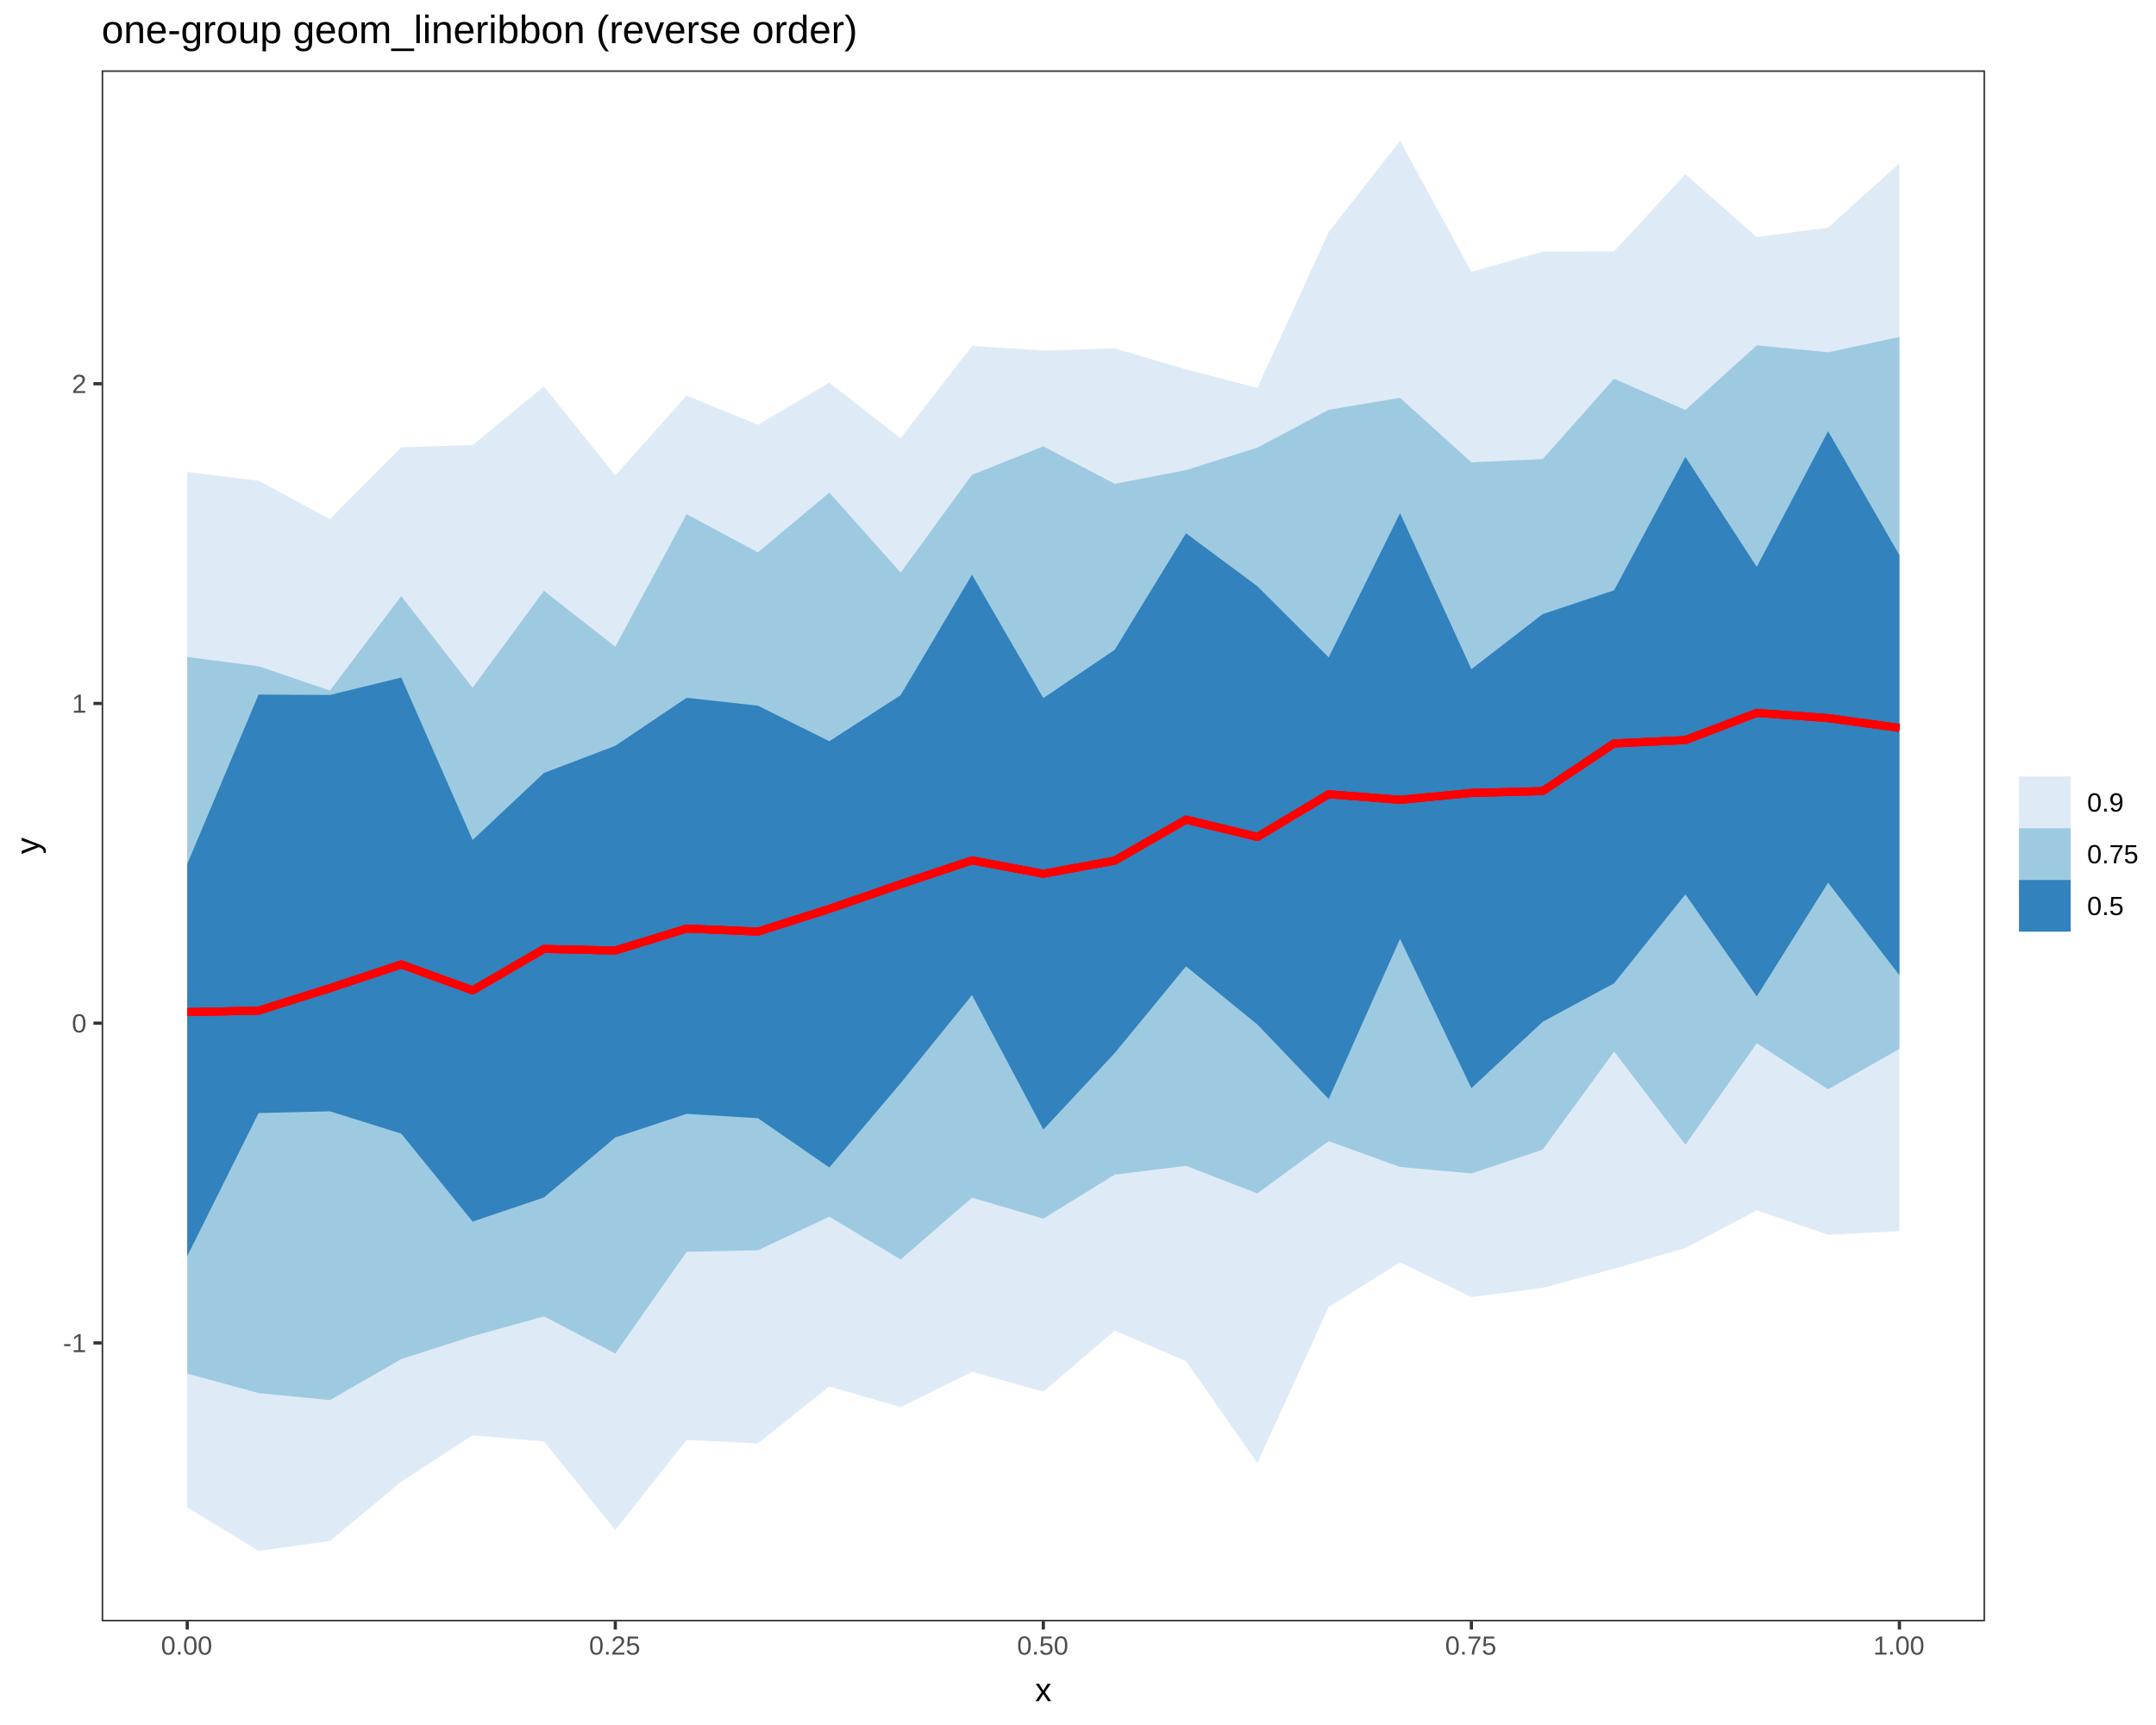
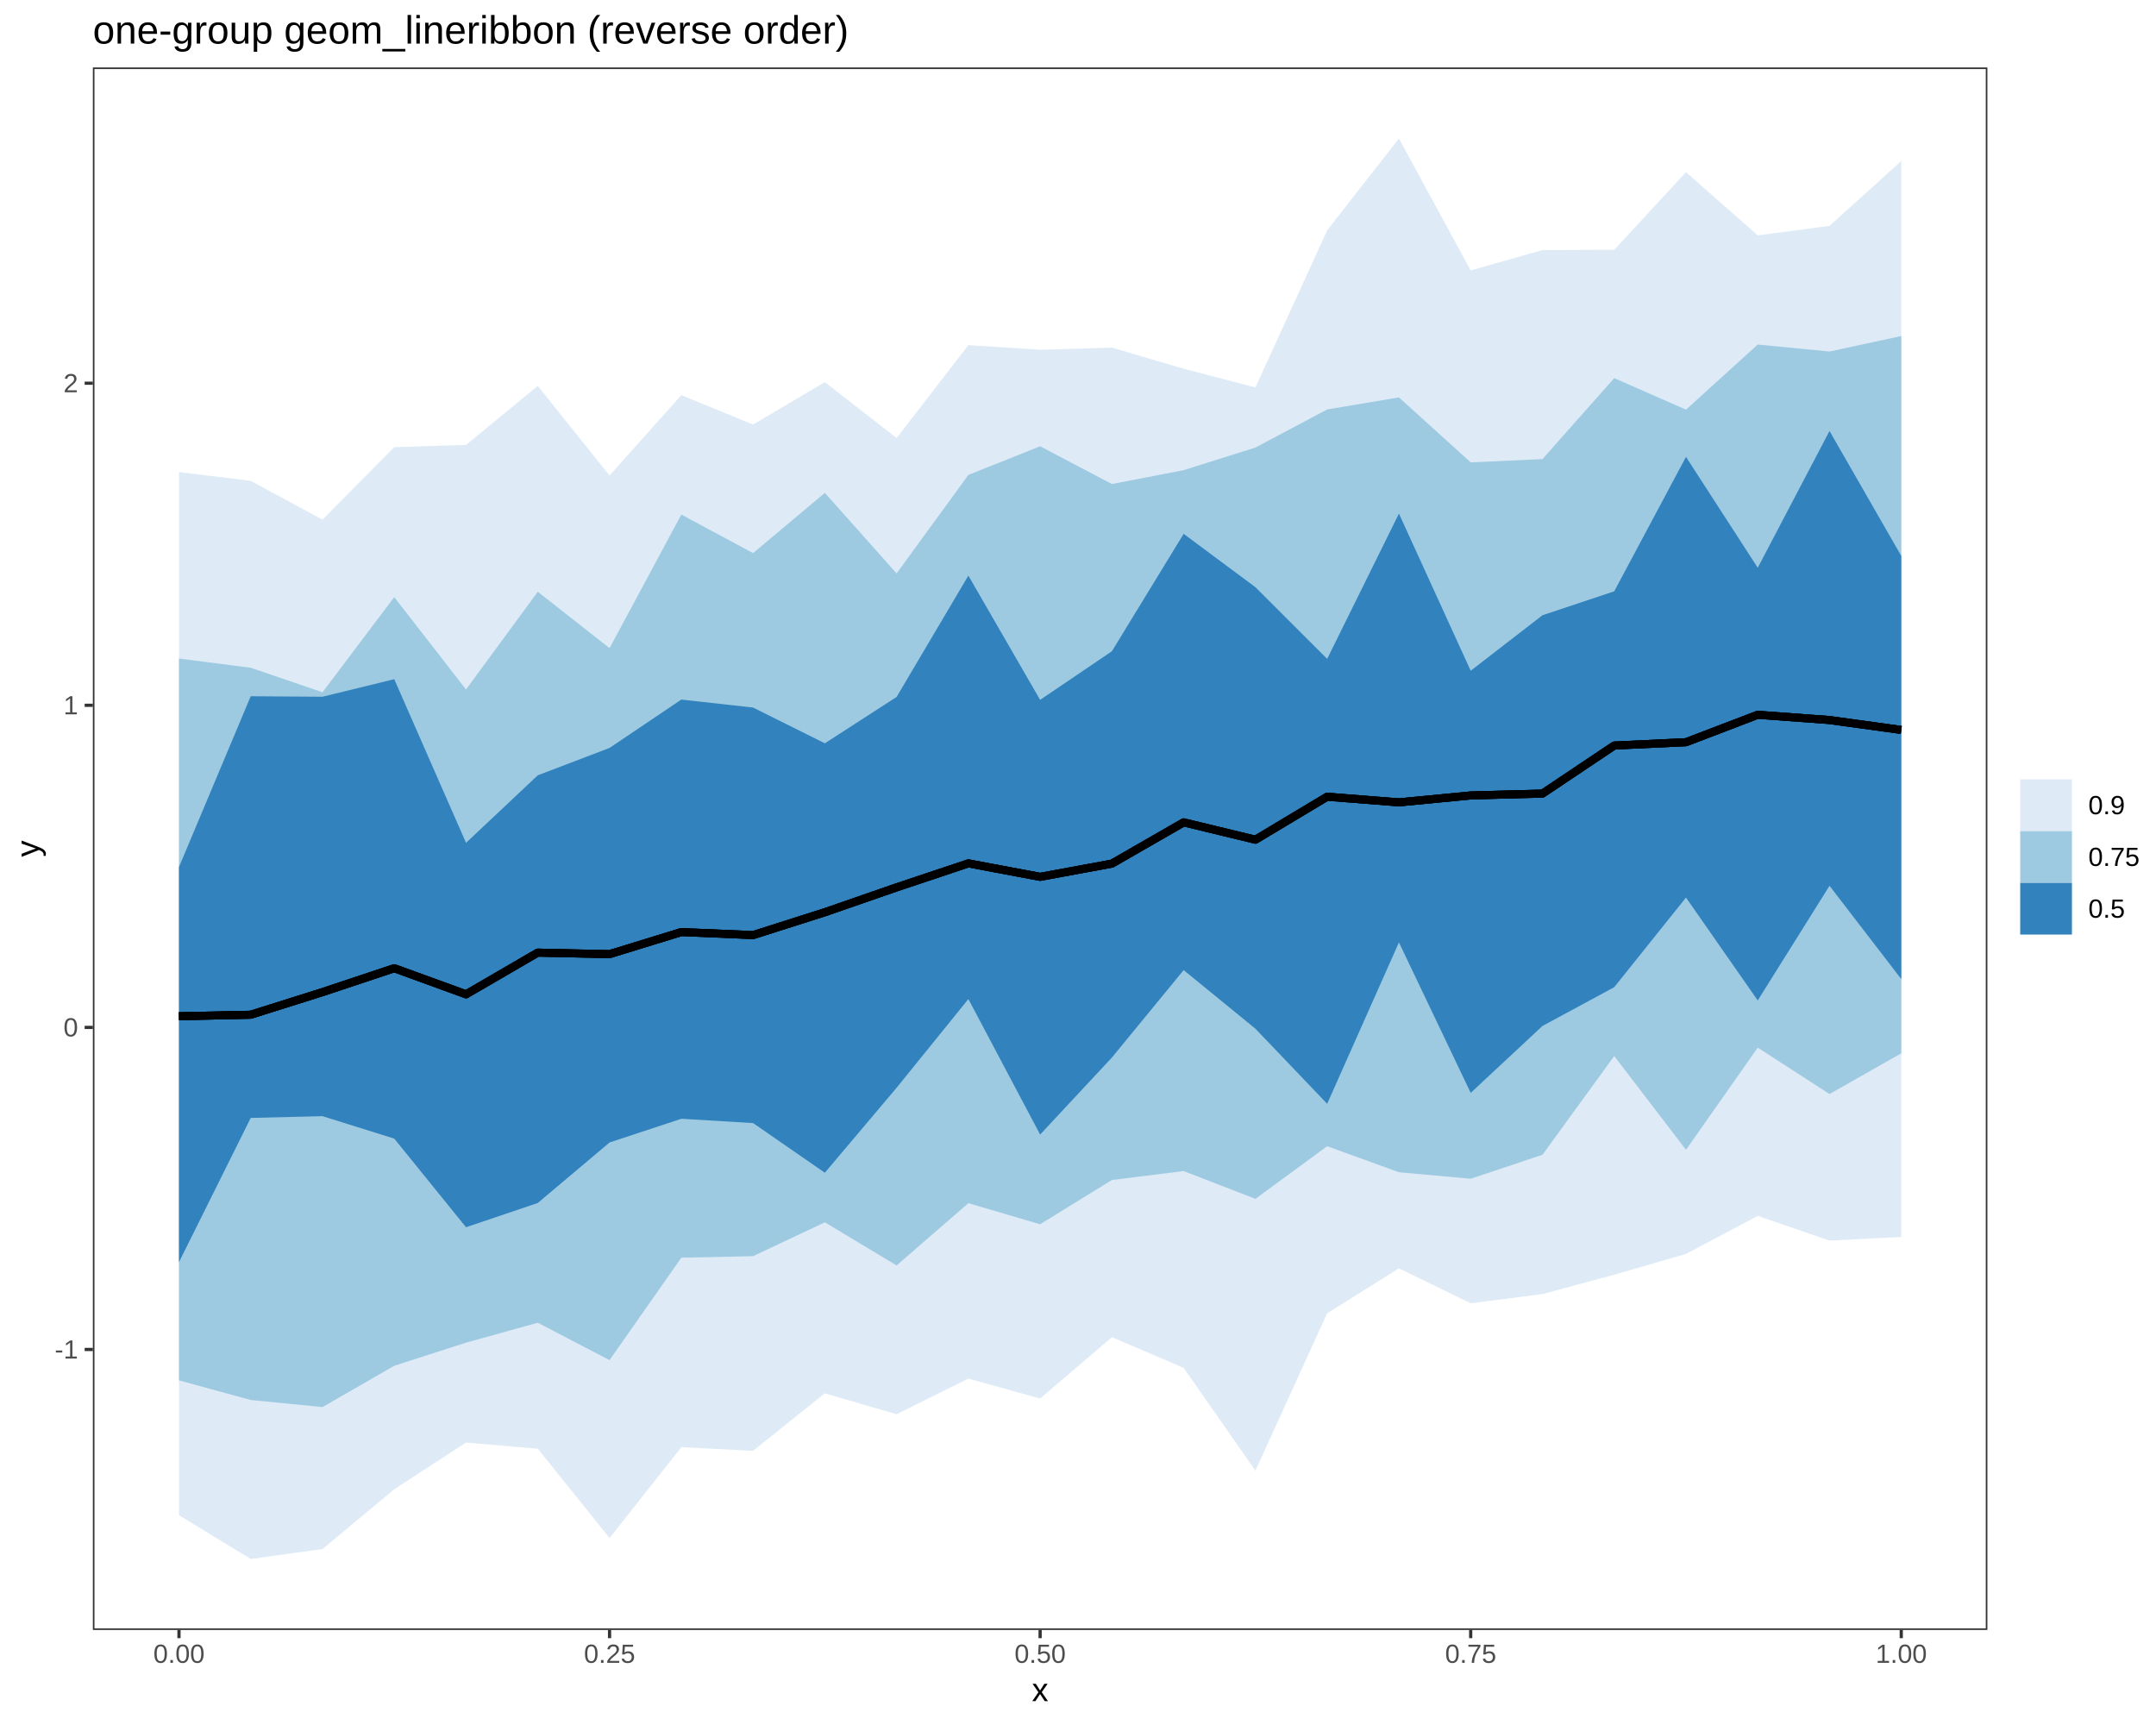
<svg xmlns="http://www.w3.org/2000/svg" viewBox="0 0 720.00 576.00">
  <defs>
    <style type="text/css">
-     line, polyline, path, rect, circle {
+     line, polyline, polygon, path, rect, circle {
      fill: none;
      stroke: #000000;
      stroke-linecap: round;
      stroke-linejoin: round;
      stroke-miterlimit: 10.00;
    }
  </style>
  </defs>
  <rect width="100%" height="100%" style="stroke: none; fill: #FFFFFF;" />
  <rect x="0.00" y="0.00" width="720.00" height="576.00" style="stroke-width: 1.07; stroke: #FFFFFF; fill: #FFFFFF;" />
  <defs>
-     <clipPath id="cpMzMuOTM5N3w2NjIuOTA2fDU0MS4zOTF8MjMuNDc2Nw==">
-       <rect x="33.94" y="23.48" width="628.97" height="517.91" />
+     <clipPath id="cpMzEuMDF8NjYzLjY5fDU0NC4yN3wyMi41Mg==">
+       <rect x="31.01" y="22.52" width="632.68" height="521.75" />
    </clipPath>
  </defs>
-   <rect x="33.94" y="23.48" width="628.97" height="517.91" style="stroke-width: 1.07; stroke: none; fill: #FFFFFF;" clip-path="url(#cpMzMuOTM5N3w2NjIuOTA2fDU0MS4zOTF8MjMuNDc2Nw==)" />
-   <polyline points="62.53,157.58 86.35,160.51 110.18,173.35 134.00,149.33 157.83,148.59 181.65,129.03 205.48,158.74 229.30,132.09 253.12,141.84 276.95,127.78 300.77,146.30 324.60,115.52 348.42,117.05 372.25,116.34 396.07,123.33 419.90,129.55 443.72,77.46 467.55,47.02 491.37,90.76 515.19,84.01 539.02,83.91 562.84,58.18 586.67,79.13 610.49,75.99 634.32,54.50 634.32,411.12 610.49,412.33 586.67,404.14 562.84,416.74 539.02,423.64 515.19,430.04 491.37,433.10 467.55,421.53 443.72,436.40 419.90,488.57 396.07,454.50 372.25,444.34 348.42,464.68 324.60,458.07 300.77,469.87 276.95,462.96 253.12,482.01 229.30,480.81 205.48,510.91 181.65,481.31 157.83,479.27 134.00,494.75 110.18,514.56 86.35,517.85 62.53,503.36 " style="stroke-width: nan; stroke: none; fill: #DEEBF7;" clip-path="url(#cpMzMuOTM5N3w2NjIuOTA2fDU0MS4zOTF8MjMuNDc2Nw==)" />
-   <polyline points="62.53,219.39 86.35,222.45 110.18,230.58 134.00,199.04 157.83,229.65 181.65,197.26 205.48,215.95 229.30,171.68 253.12,184.44 276.95,164.48 300.77,191.18 324.60,158.54 348.42,149.03 372.25,161.55 396.07,156.96 419.90,149.46 443.72,136.83 467.55,132.84 491.37,154.37 515.19,153.29 539.02,126.46 562.84,136.90 586.67,115.31 610.49,117.63 634.32,112.51 634.32,350.25 610.49,363.75 586.67,348.37 562.84,382.24 539.02,351.16 515.19,383.88 491.37,391.83 467.55,389.67 443.72,381.04 419.90,398.49 396.07,389.29 372.25,392.24 348.42,406.92 324.60,399.93 300.77,420.56 276.95,406.27 253.12,417.48 229.30,418.00 205.48,451.96 181.65,439.56 157.83,446.16 134.00,453.82 110.18,467.51 86.35,465.17 62.53,458.66 " style="stroke-width: nan; stroke: none; fill: #9ECAE1;" clip-path="url(#cpMzMuOTM5N3w2NjIuOTA2fDU0MS4zOTF8MjMuNDc2Nw==)" />
-   <polyline points="62.53,288.51 86.35,231.91 110.18,232.06 134.00,226.24 157.83,280.48 181.65,258.10 205.48,249.03 229.30,233.00 253.12,235.64 276.95,247.50 300.77,232.13 324.60,191.91 348.42,233.11 372.25,216.98 396.07,178.07 419.90,195.75 443.72,219.51 467.55,171.35 491.37,223.45 515.19,205.05 539.02,197.12 562.84,152.56 586.67,189.30 610.49,143.98 634.32,185.39 634.32,325.63 610.49,294.73 586.67,332.73 562.84,298.63 539.02,328.34 515.19,341.18 491.37,363.36 467.55,313.49 443.72,366.98 419.90,342.09 396.07,322.67 372.25,351.65 348.42,377.18 324.60,332.27 300.77,361.68 276.95,389.84 253.12,373.38 229.30,371.94 205.48,379.81 181.65,399.85 157.83,407.90 134.00,378.53 110.18,371.08 86.35,371.66 62.53,419.47 " style="stroke-width: nan; stroke: none; fill: #3182BD;" clip-path="url(#cpMzMuOTM5N3w2NjIuOTA2fDU0MS4zOTF8MjMuNDc2Nw==)" />
-   <polyline points="62.53,337.96 86.35,337.46 110.18,329.96 134.00,322.04 157.83,330.70 181.65,316.87 205.48,317.38 229.30,310.06 253.12,311.07 276.95,303.49 300.77,295.24 324.60,287.29 348.42,291.76 372.25,287.37 396.07,273.69 419.90,279.45 443.72,265.20 467.55,267.07 491.37,264.78 515.19,264.16 539.02,248.24 562.84,247.12 586.67,238.04 610.49,239.78 634.32,243.07 " style="stroke-width: 2.67; stroke: #FF0000; stroke-linecap: butt;" clip-path="url(#cpMzMuOTM5N3w2NjIuOTA2fDU0MS4zOTF8MjMuNDc2Nw==)" />
-   <polyline points="62.53,337.96 86.35,337.46 110.18,329.96 134.00,322.04 157.83,330.70 181.65,316.87 205.48,317.38 229.30,310.06 253.12,311.07 276.95,303.49 300.77,295.24 324.60,287.29 348.42,291.76 372.25,287.37 396.07,273.69 419.90,279.45 443.72,265.20 467.55,267.07 491.37,264.78 515.19,264.16 539.02,248.24 562.84,247.12 586.67,238.04 610.49,239.78 634.32,243.07 " style="stroke-width: 2.67; stroke: #FF0000; stroke-linecap: butt;" clip-path="url(#cpMzMuOTM5N3w2NjIuOTA2fDU0MS4zOTF8MjMuNDc2Nw==)" />
-   <polyline points="62.53,337.96 86.35,337.46 110.18,329.96 134.00,322.04 157.83,330.70 181.65,316.87 205.48,317.38 229.30,310.06 253.12,311.07 276.95,303.49 300.77,295.24 324.60,287.29 348.42,291.76 372.25,287.37 396.07,273.69 419.90,279.45 443.72,265.20 467.55,267.07 491.37,264.78 515.19,264.16 539.02,248.24 562.84,247.12 586.67,238.04 610.49,239.78 634.32,243.07 " style="stroke-width: 2.67; stroke: #FF0000; stroke-linecap: butt;" clip-path="url(#cpMzMuOTM5N3w2NjIuOTA2fDU0MS4zOTF8MjMuNDc2Nw==)" />
-   <rect x="33.94" y="23.48" width="628.97" height="517.91" style="stroke-width: 1.07; stroke: #333333;" clip-path="url(#cpMzMuOTM5N3w2NjIuOTA2fDU0MS4zOTF8MjMuNDc2Nw==)" />
+   <rect x="31.01" y="22.52" width="632.68" height="521.75" style="stroke-width: 1.07; stroke: none; fill: #FFFFFF;" clip-path="url(#cpMzEuMDF8NjYzLjY5fDU0NC4yN3wyMi41Mg==)" />
+   <polygon points="59.77,157.62 83.73,160.57 107.70,173.51 131.66,149.31 155.63,148.56 179.59,128.86 203.56,158.78 227.53,131.94 251.49,141.76 275.46,127.59 299.42,146.26 323.39,115.24 347.35,116.79 371.32,116.07 395.28,123.12 419.25,129.38 443.21,76.91 467.18,46.24 491.14,90.30 515.11,83.50 539.07,83.41 563.04,57.48 587.00,78.59 610.97,75.42 634.93,53.77 634.93,413.04 610.97,414.25 587.00,406.00 563.04,418.70 539.07,425.65 515.11,432.10 491.14,435.18 467.18,423.52 443.21,438.51 419.25,491.06 395.28,456.74 371.32,446.50 347.35,466.99 323.39,460.33 299.42,472.22 275.46,465.25 251.49,484.45 227.53,483.24 203.56,513.56 179.59,483.74 155.63,481.69 131.66,497.29 107.70,517.24 83.73,520.56 59.77,505.95 " style="stroke-width: nan; stroke: none; fill: #DEEBF7;" clip-path="url(#cpMzEuMDF8NjYzLjY5fDU0NC4yN3wyMi41Mg==)" />
+   <polygon points="59.77,219.89 83.73,222.97 107.70,231.15 131.66,199.38 155.63,230.22 179.59,197.59 203.56,216.42 227.53,171.82 251.49,184.68 275.46,164.57 299.42,191.46 323.39,158.58 347.35,149.01 371.32,161.62 395.28,156.99 419.25,149.44 443.21,136.72 467.18,132.69 491.14,154.39 515.11,153.29 539.07,126.26 563.04,136.79 587.00,115.04 610.97,117.37 634.93,112.21 634.93,351.71 610.97,365.32 587.00,349.82 563.04,383.94 539.07,352.63 515.11,385.59 491.14,393.60 467.18,391.43 443.21,382.74 419.25,400.31 395.28,391.04 371.32,394.02 347.35,408.80 323.39,401.76 299.42,422.55 275.46,408.15 251.49,419.45 227.53,419.96 203.56,454.17 179.59,441.68 155.63,448.33 131.66,456.06 107.70,469.84 83.73,467.48 59.77,460.93 " style="stroke-width: nan; stroke: none; fill: #9ECAE1;" clip-path="url(#cpMzEuMDF8NjYzLjY5fDU0NC4yN3wyMi41Mg==)" />
+   <polygon points="59.77,289.51 83.73,232.49 107.70,232.65 131.66,226.79 155.63,281.43 179.59,258.88 203.56,249.74 227.53,233.60 251.49,236.26 275.46,248.20 299.42,232.72 323.39,192.20 347.35,233.70 371.32,217.46 395.28,178.26 419.25,196.07 443.21,220.01 467.18,171.49 491.14,223.97 515.11,205.44 539.07,197.45 563.04,152.56 587.00,189.58 610.97,143.91 634.93,185.63 634.93,326.92 610.97,295.78 587.00,334.06 563.04,299.71 539.07,329.64 515.11,342.58 491.14,364.92 467.18,314.68 443.21,368.57 419.25,343.50 395.28,323.93 371.32,353.13 347.35,378.84 323.39,333.60 299.42,363.22 275.46,391.59 251.49,375.01 227.53,373.57 203.56,381.49 179.59,401.69 155.63,409.79 131.66,380.20 107.70,372.70 83.73,373.29 59.77,421.45 " style="stroke-width: nan; stroke: none; fill: #3182BD;" clip-path="url(#cpMzEuMDF8NjYzLjY5fDU0NC4yN3wyMi41Mg==)" />
+   <polyline points="59.77,339.34 83.73,338.83 107.70,331.28 131.66,323.30 155.63,332.02 179.59,318.09 203.56,318.60 227.53,311.23 251.49,312.24 275.46,304.61 299.42,296.30 323.39,288.29 347.35,292.79 371.32,288.37 395.28,274.59 419.25,280.39 443.21,266.03 467.18,267.92 491.14,265.61 515.11,264.99 539.07,248.95 563.04,247.83 587.00,238.67 610.97,240.43 634.93,243.74 " style="stroke-width: 2.67; stroke-linecap: butt;" clip-path="url(#cpMzEuMDF8NjYzLjY5fDU0NC4yN3wyMi41Mg==)" />
+   <polyline points="59.77,339.34 83.73,338.83 107.70,331.28 131.66,323.30 155.63,332.02 179.59,318.09 203.56,318.60 227.53,311.23 251.49,312.24 275.46,304.61 299.42,296.30 323.39,288.29 347.35,292.79 371.32,288.37 395.28,274.59 419.25,280.39 443.21,266.03 467.18,267.92 491.14,265.61 515.11,264.99 539.07,248.95 563.04,247.83 587.00,238.67 610.97,240.43 634.93,243.74 " style="stroke-width: 2.67; stroke-linecap: butt;" clip-path="url(#cpMzEuMDF8NjYzLjY5fDU0NC4yN3wyMi41Mg==)" />
+   <polyline points="59.77,339.34 83.73,338.83 107.70,331.28 131.66,323.30 155.63,332.02 179.59,318.09 203.56,318.60 227.53,311.23 251.49,312.24 275.46,304.61 299.42,296.30 323.39,288.29 347.35,292.79 371.32,288.37 395.28,274.59 419.25,280.39 443.21,266.03 467.18,267.92 491.14,265.61 515.11,264.99 539.07,248.95 563.04,247.83 587.00,238.67 610.97,240.43 634.93,243.74 " style="stroke-width: 2.67; stroke-linecap: butt;" clip-path="url(#cpMzEuMDF8NjYzLjY5fDU0NC4yN3wyMi41Mg==)" />
+   <rect x="31.01" y="22.52" width="632.68" height="521.75" style="stroke-width: 1.07; stroke: #333333;" clip-path="url(#cpMzEuMDF8NjYzLjY5fDU0NC4yN3wyMi41Mg==)" />
  <defs>
-     <clipPath id="cpMHw3MjB8NTc2fDA=">
+     <clipPath id="cpMC4wMHw3MjAuMDB8NTc2LjAwfDAuMDA=">
      <rect x="0.00" y="0.00" width="720.00" height="576.00" />
    </clipPath>
  </defs>
-   <g clip-path="url(#cpMHw3MjB8NTc2fDA=)">
-     <text x="21.01" y="451.50" style="font-size: 8.80px; fill: #4D4D4D; font-family: Liberation Sans;" textLength="8.00px" lengthAdjust="spacingAndGlyphs">-1</text>
+   <g clip-path="url(#cpMC4wMHw3MjAuMDB8NTc2LjAwfDAuMDA=)">
+     <text x="18.27" y="453.63" style="font-size: 8.80px; fill: #4D4D4D; font-family: Liberation Sans;" textLength="7.81px" lengthAdjust="spacingAndGlyphs">-1</text>
  </g>
-   <g clip-path="url(#cpMHw3MjB8NTc2fDA=)">
-     <text x="24.00" y="344.75" style="font-size: 8.80px; fill: #4D4D4D; font-family: Liberation Sans;" textLength="5.01px" lengthAdjust="spacingAndGlyphs">0</text>
+   <g clip-path="url(#cpMC4wMHw3MjAuMDB8NTc2LjAwfDAuMDA=)">
+     <text x="21.19" y="346.08" style="font-size: 8.80px; fill: #4D4D4D; font-family: Liberation Sans;" textLength="4.89px" lengthAdjust="spacingAndGlyphs">0</text>
  </g>
-   <g clip-path="url(#cpMHw3MjB8NTc2fDA=)">
-     <text x="24.00" y="237.99" style="font-size: 8.80px; fill: #4D4D4D; font-family: Liberation Sans;" textLength="5.01px" lengthAdjust="spacingAndGlyphs">1</text>
+   <g clip-path="url(#cpMC4wMHw3MjAuMDB8NTc2LjAwfDAuMDA=)">
+     <text x="21.19" y="238.53" style="font-size: 8.80px; fill: #4D4D4D; font-family: Liberation Sans;" textLength="4.89px" lengthAdjust="spacingAndGlyphs">1</text>
  </g>
-   <g clip-path="url(#cpMHw3MjB8NTc2fDA=)">
-     <text x="24.00" y="131.24" style="font-size: 8.80px; fill: #4D4D4D; font-family: Liberation Sans;" textLength="5.01px" lengthAdjust="spacingAndGlyphs">2</text>
+   <g clip-path="url(#cpMC4wMHw3MjAuMDB8NTc2LjAwfDAuMDA=)">
+     <text x="21.19" y="130.99" style="font-size: 8.80px; fill: #4D4D4D; font-family: Liberation Sans;" textLength="4.89px" lengthAdjust="spacingAndGlyphs">2</text>
  </g>
-   <polyline points="31.20,448.41 33.94,448.41 " style="stroke-width: 1.07; stroke: #333333; stroke-linecap: butt;" clip-path="url(#cpMHw3MjB8NTc2fDA=)" />
-   <polyline points="31.20,341.65 33.94,341.65 " style="stroke-width: 1.07; stroke: #333333; stroke-linecap: butt;" clip-path="url(#cpMHw3MjB8NTc2fDA=)" />
-   <polyline points="31.20,234.90 33.94,234.90 " style="stroke-width: 1.07; stroke: #333333; stroke-linecap: butt;" clip-path="url(#cpMHw3MjB8NTc2fDA=)" />
-   <polyline points="31.20,128.14 33.94,128.14 " style="stroke-width: 1.07; stroke: #333333; stroke-linecap: butt;" clip-path="url(#cpMHw3MjB8NTc2fDA=)" />
-   <polyline points="62.53,544.13 62.53,541.39 " style="stroke-width: 1.07; stroke: #333333; stroke-linecap: butt;" clip-path="url(#cpMHw3MjB8NTc2fDA=)" />
-   <polyline points="205.48,544.13 205.48,541.39 " style="stroke-width: 1.07; stroke: #333333; stroke-linecap: butt;" clip-path="url(#cpMHw3MjB8NTc2fDA=)" />
-   <polyline points="348.42,544.13 348.42,541.39 " style="stroke-width: 1.07; stroke: #333333; stroke-linecap: butt;" clip-path="url(#cpMHw3MjB8NTc2fDA=)" />
-   <polyline points="491.37,544.13 491.37,541.39 " style="stroke-width: 1.07; stroke: #333333; stroke-linecap: butt;" clip-path="url(#cpMHw3MjB8NTc2fDA=)" />
-   <polyline points="634.32,544.13 634.32,541.39 " style="stroke-width: 1.07; stroke: #333333; stroke-linecap: butt;" clip-path="url(#cpMHw3MjB8NTc2fDA=)" />
-   <g clip-path="url(#cpMHw3MjB8NTc2fDA=)">
-     <text x="53.77" y="552.51" style="font-size: 8.80px; fill: #4D4D4D; font-family: Liberation Sans;" textLength="17.52px" lengthAdjust="spacingAndGlyphs">0.00</text>
+   <polyline points="28.27,450.60 31.01,450.60 " style="stroke-width: 1.07; stroke: #333333; stroke-linecap: butt;" clip-path="url(#cpMC4wMHw3MjAuMDB8NTc2LjAwfDAuMDA=)" />
+   <polyline points="28.27,343.06 31.01,343.06 " style="stroke-width: 1.07; stroke: #333333; stroke-linecap: butt;" clip-path="url(#cpMC4wMHw3MjAuMDB8NTc2LjAwfDAuMDA=)" />
+   <polyline points="28.27,235.51 31.01,235.51 " style="stroke-width: 1.07; stroke: #333333; stroke-linecap: butt;" clip-path="url(#cpMC4wMHw3MjAuMDB8NTc2LjAwfDAuMDA=)" />
+   <polyline points="28.27,127.96 31.01,127.96 " style="stroke-width: 1.07; stroke: #333333; stroke-linecap: butt;" clip-path="url(#cpMC4wMHw3MjAuMDB8NTc2LjAwfDAuMDA=)" />
+   <polyline points="59.77,547.01 59.77,544.27 " style="stroke-width: 1.07; stroke: #333333; stroke-linecap: butt;" clip-path="url(#cpMC4wMHw3MjAuMDB8NTc2LjAwfDAuMDA=)" />
+   <polyline points="203.56,547.01 203.56,544.27 " style="stroke-width: 1.07; stroke: #333333; stroke-linecap: butt;" clip-path="url(#cpMC4wMHw3MjAuMDB8NTc2LjAwfDAuMDA=)" />
+   <polyline points="347.35,547.01 347.35,544.27 " style="stroke-width: 1.07; stroke: #333333; stroke-linecap: butt;" clip-path="url(#cpMC4wMHw3MjAuMDB8NTc2LjAwfDAuMDA=)" />
+   <polyline points="491.14,547.01 491.14,544.27 " style="stroke-width: 1.07; stroke: #333333; stroke-linecap: butt;" clip-path="url(#cpMC4wMHw3MjAuMDB8NTc2LjAwfDAuMDA=)" />
+   <polyline points="634.93,547.01 634.93,544.27 " style="stroke-width: 1.07; stroke: #333333; stroke-linecap: butt;" clip-path="url(#cpMC4wMHw3MjAuMDB8NTc2LjAwfDAuMDA=)" />
+   <g clip-path="url(#cpMC4wMHw3MjAuMDB8NTc2LjAwfDAuMDA=)">
+     <text x="51.21" y="555.25" style="font-size: 8.80px; fill: #4D4D4D; font-family: Liberation Sans;" textLength="17.11px" lengthAdjust="spacingAndGlyphs">0.00</text>
  </g>
-   <g clip-path="url(#cpMHw3MjB8NTc2fDA=)">
-     <text x="196.72" y="552.51" style="font-size: 8.80px; fill: #4D4D4D; font-family: Liberation Sans;" textLength="17.52px" lengthAdjust="spacingAndGlyphs">0.25</text>
+   <g clip-path="url(#cpMC4wMHw3MjAuMDB8NTc2LjAwfDAuMDA=)">
+     <text x="195.01" y="555.25" style="font-size: 8.80px; fill: #4D4D4D; font-family: Liberation Sans;" textLength="17.11px" lengthAdjust="spacingAndGlyphs">0.25</text>
  </g>
-   <g clip-path="url(#cpMHw3MjB8NTc2fDA=)">
-     <text x="339.66" y="552.51" style="font-size: 8.80px; fill: #4D4D4D; font-family: Liberation Sans;" textLength="17.52px" lengthAdjust="spacingAndGlyphs">0.50</text>
+   <g clip-path="url(#cpMC4wMHw3MjAuMDB8NTc2LjAwfDAuMDA=)">
+     <text x="338.80" y="555.25" style="font-size: 8.80px; fill: #4D4D4D; font-family: Liberation Sans;" textLength="17.11px" lengthAdjust="spacingAndGlyphs">0.50</text>
  </g>
-   <g clip-path="url(#cpMHw3MjB8NTc2fDA=)">
-     <text x="482.61" y="552.51" style="font-size: 8.80px; fill: #4D4D4D; font-family: Liberation Sans;" textLength="17.52px" lengthAdjust="spacingAndGlyphs">0.75</text>
+   <g clip-path="url(#cpMC4wMHw3MjAuMDB8NTc2LjAwfDAuMDA=)">
+     <text x="482.59" y="555.25" style="font-size: 8.80px; fill: #4D4D4D; font-family: Liberation Sans;" textLength="17.11px" lengthAdjust="spacingAndGlyphs">0.75</text>
  </g>
-   <g clip-path="url(#cpMHw3MjB8NTc2fDA=)">
-     <text x="625.56" y="552.51" style="font-size: 8.80px; fill: #4D4D4D; font-family: Liberation Sans;" textLength="17.52px" lengthAdjust="spacingAndGlyphs">1.00</text>
+   <g clip-path="url(#cpMC4wMHw3MjAuMDB8NTc2LjAwfDAuMDA=)">
+     <text x="626.38" y="555.25" style="font-size: 8.80px; fill: #4D4D4D; font-family: Liberation Sans;" textLength="17.11px" lengthAdjust="spacingAndGlyphs">1.00</text>
  </g>
-   <g clip-path="url(#cpMHw3MjB8NTc2fDA=)">
-     <text x="345.67" y="568.04" style="font-size: 11.00px; font-family: Liberation Sans;" textLength="5.50px" lengthAdjust="spacingAndGlyphs">x</text>
+   <g clip-path="url(#cpMC4wMHw3MjAuMDB8NTc2LjAwfDAuMDA=)">
+     <text x="344.60" y="568.04" style="font-size: 11.00px; font-family: Liberation Sans;" textLength="5.50px" lengthAdjust="spacingAndGlyphs">x</text>
  </g>
-   <g clip-path="url(#cpMHw3MjB8NTc2fDA=)">
-     <text transform="translate(13.04,285.18) rotate(-90)" style="font-size: 11.00px; font-family: Liberation Sans;" textLength="5.50px" lengthAdjust="spacingAndGlyphs">y</text>
+   <g clip-path="url(#cpMC4wMHw3MjAuMDB8NTc2LjAwfDAuMDA=)">
+     <text transform="translate(13.04,286.15) rotate(-90)" style="font-size: 11.00px; font-family: Liberation Sans;" textLength="5.50px" lengthAdjust="spacingAndGlyphs">y</text>
  </g>
-   <rect x="674.24" y="253.77" width="40.28" height="57.32" style="stroke-width: 1.07; stroke: none; fill: #FFFFFF;" clip-path="url(#cpMHw3MjB8NTc2fDA=)" />
-   <rect x="674.24" y="259.25" width="17.28" height="17.28" style="stroke-width: 1.07; stroke: none; fill: #FFFFFF;" clip-path="url(#cpMHw3MjB8NTc2fDA=)" />
-   <rect x="674.24" y="259.25" width="17.28" height="17.28" style="stroke-width: 0.75; stroke: none; fill: #DEEBF7;" clip-path="url(#cpMHw3MjB8NTc2fDA=)" />
-   <rect x="674.24" y="276.53" width="17.28" height="17.28" style="stroke-width: 1.07; stroke: none; fill: #FFFFFF;" clip-path="url(#cpMHw3MjB8NTc2fDA=)" />
-   <rect x="674.24" y="276.53" width="17.28" height="17.28" style="stroke-width: 0.75; stroke: none; fill: #9ECAE1;" clip-path="url(#cpMHw3MjB8NTc2fDA=)" />
-   <rect x="674.24" y="293.81" width="17.28" height="17.28" style="stroke-width: 1.07; stroke: none; fill: #FFFFFF;" clip-path="url(#cpMHw3MjB8NTc2fDA=)" />
-   <rect x="674.24" y="293.81" width="17.28" height="17.28" style="stroke-width: 0.75; stroke: none; fill: #3182BD;" clip-path="url(#cpMHw3MjB8NTc2fDA=)" />
-   <g clip-path="url(#cpMHw3MjB8NTc2fDA=)">
-     <text x="697.00" y="270.99" style="font-size: 8.80px; font-family: Liberation Sans;" textLength="12.51px" lengthAdjust="spacingAndGlyphs">0.9</text>
+   <rect x="674.65" y="254.74" width="39.87" height="57.32" style="stroke-width: 1.07; stroke: none; fill: #FFFFFF;" clip-path="url(#cpMC4wMHw3MjAuMDB8NTc2LjAwfDAuMDA=)" />
+   <rect x="674.65" y="260.22" width="17.28" height="17.28" style="stroke-width: 1.07; stroke: none; fill: #FFFFFF;" clip-path="url(#cpMC4wMHw3MjAuMDB8NTc2LjAwfDAuMDA=)" />
+   <rect x="674.65" y="260.22" width="17.28" height="17.28" style="stroke-width: 0.75; stroke: none; fill: #DEEBF7;" clip-path="url(#cpMC4wMHw3MjAuMDB8NTc2LjAwfDAuMDA=)" />
+   <rect x="674.65" y="277.50" width="17.28" height="17.28" style="stroke-width: 1.07; stroke: none; fill: #FFFFFF;" clip-path="url(#cpMC4wMHw3MjAuMDB8NTc2LjAwfDAuMDA=)" />
+   <rect x="674.65" y="277.50" width="17.28" height="17.28" style="stroke-width: 0.75; stroke: none; fill: #9ECAE1;" clip-path="url(#cpMC4wMHw3MjAuMDB8NTc2LjAwfDAuMDA=)" />
+   <rect x="674.65" y="294.78" width="17.28" height="17.28" style="stroke-width: 1.07; stroke: none; fill: #FFFFFF;" clip-path="url(#cpMC4wMHw3MjAuMDB8NTc2LjAwfDAuMDA=)" />
+   <rect x="674.65" y="294.78" width="17.28" height="17.28" style="stroke-width: 0.75; stroke: none; fill: #3182BD;" clip-path="url(#cpMC4wMHw3MjAuMDB8NTc2LjAwfDAuMDA=)" />
+   <g clip-path="url(#cpMC4wMHw3MjAuMDB8NTc2LjAwfDAuMDA=)">
+     <text x="697.41" y="271.88" style="font-size: 8.80px; font-family: Liberation Sans;" textLength="12.22px" lengthAdjust="spacingAndGlyphs">0.9</text>
  </g>
-   <g clip-path="url(#cpMHw3MjB8NTc2fDA=)">
-     <text x="697.00" y="288.27" style="font-size: 8.80px; font-family: Liberation Sans;" textLength="17.52px" lengthAdjust="spacingAndGlyphs">0.75</text>
+   <g clip-path="url(#cpMC4wMHw3MjAuMDB8NTc2LjAwfDAuMDA=)">
+     <text x="697.41" y="289.16" style="font-size: 8.80px; font-family: Liberation Sans;" textLength="17.11px" lengthAdjust="spacingAndGlyphs">0.75</text>
  </g>
-   <g clip-path="url(#cpMHw3MjB8NTc2fDA=)">
-     <text x="697.00" y="305.55" style="font-size: 8.80px; font-family: Liberation Sans;" textLength="12.51px" lengthAdjust="spacingAndGlyphs">0.5</text>
+   <g clip-path="url(#cpMC4wMHw3MjAuMDB8NTc2LjAwfDAuMDA=)">
+     <text x="697.41" y="306.44" style="font-size: 8.80px; font-family: Liberation Sans;" textLength="12.22px" lengthAdjust="spacingAndGlyphs">0.5</text>
  </g>
-   <g clip-path="url(#cpMHw3MjB8NTc2fDA=)">
-     <text x="33.94" y="14.42" style="font-size: 13.20px; font-family: Liberation Sans;" textLength="248.58px" lengthAdjust="spacingAndGlyphs">one-group geom_lineribbon (reverse order)</text>
+   <g clip-path="url(#cpMC4wMHw3MjAuMDB8NTc2LjAwfDAuMDA=)">
+     <text x="31.01" y="14.56" style="font-size: 13.20px; font-family: Liberation Sans;" textLength="252.02px" lengthAdjust="spacingAndGlyphs">one-group geom_lineribbon (reverse order)</text>
  </g>
</svg>
